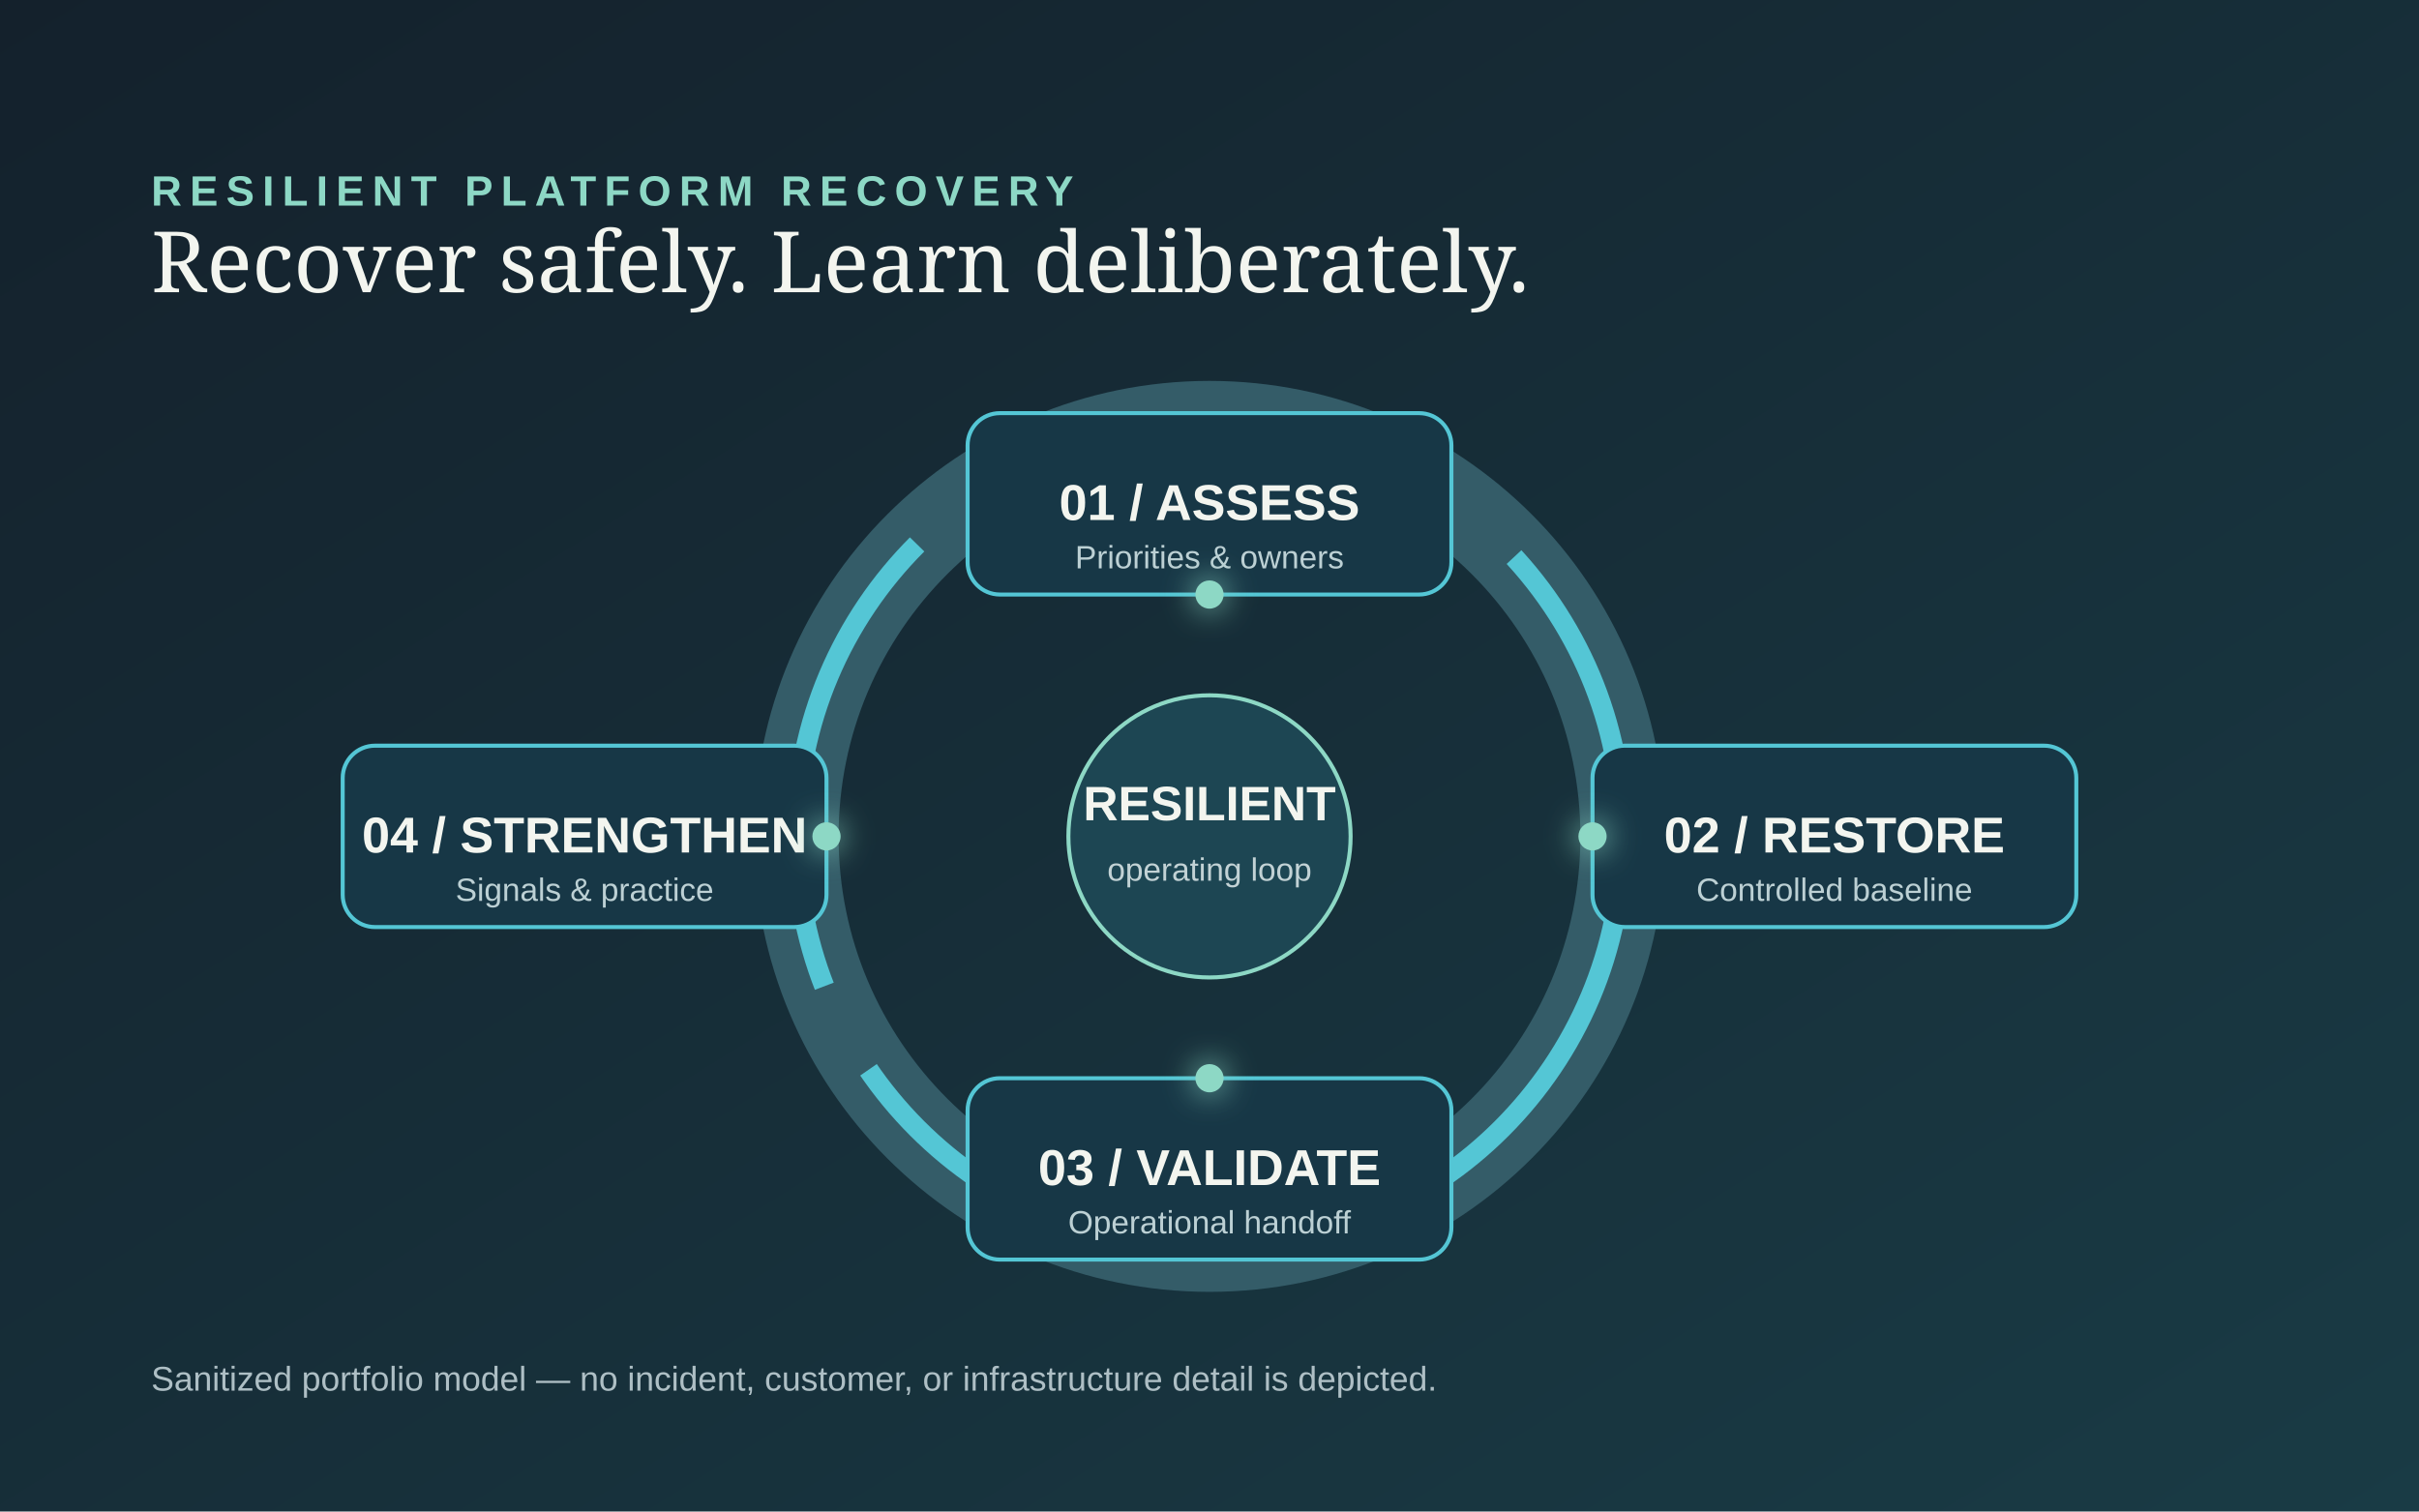
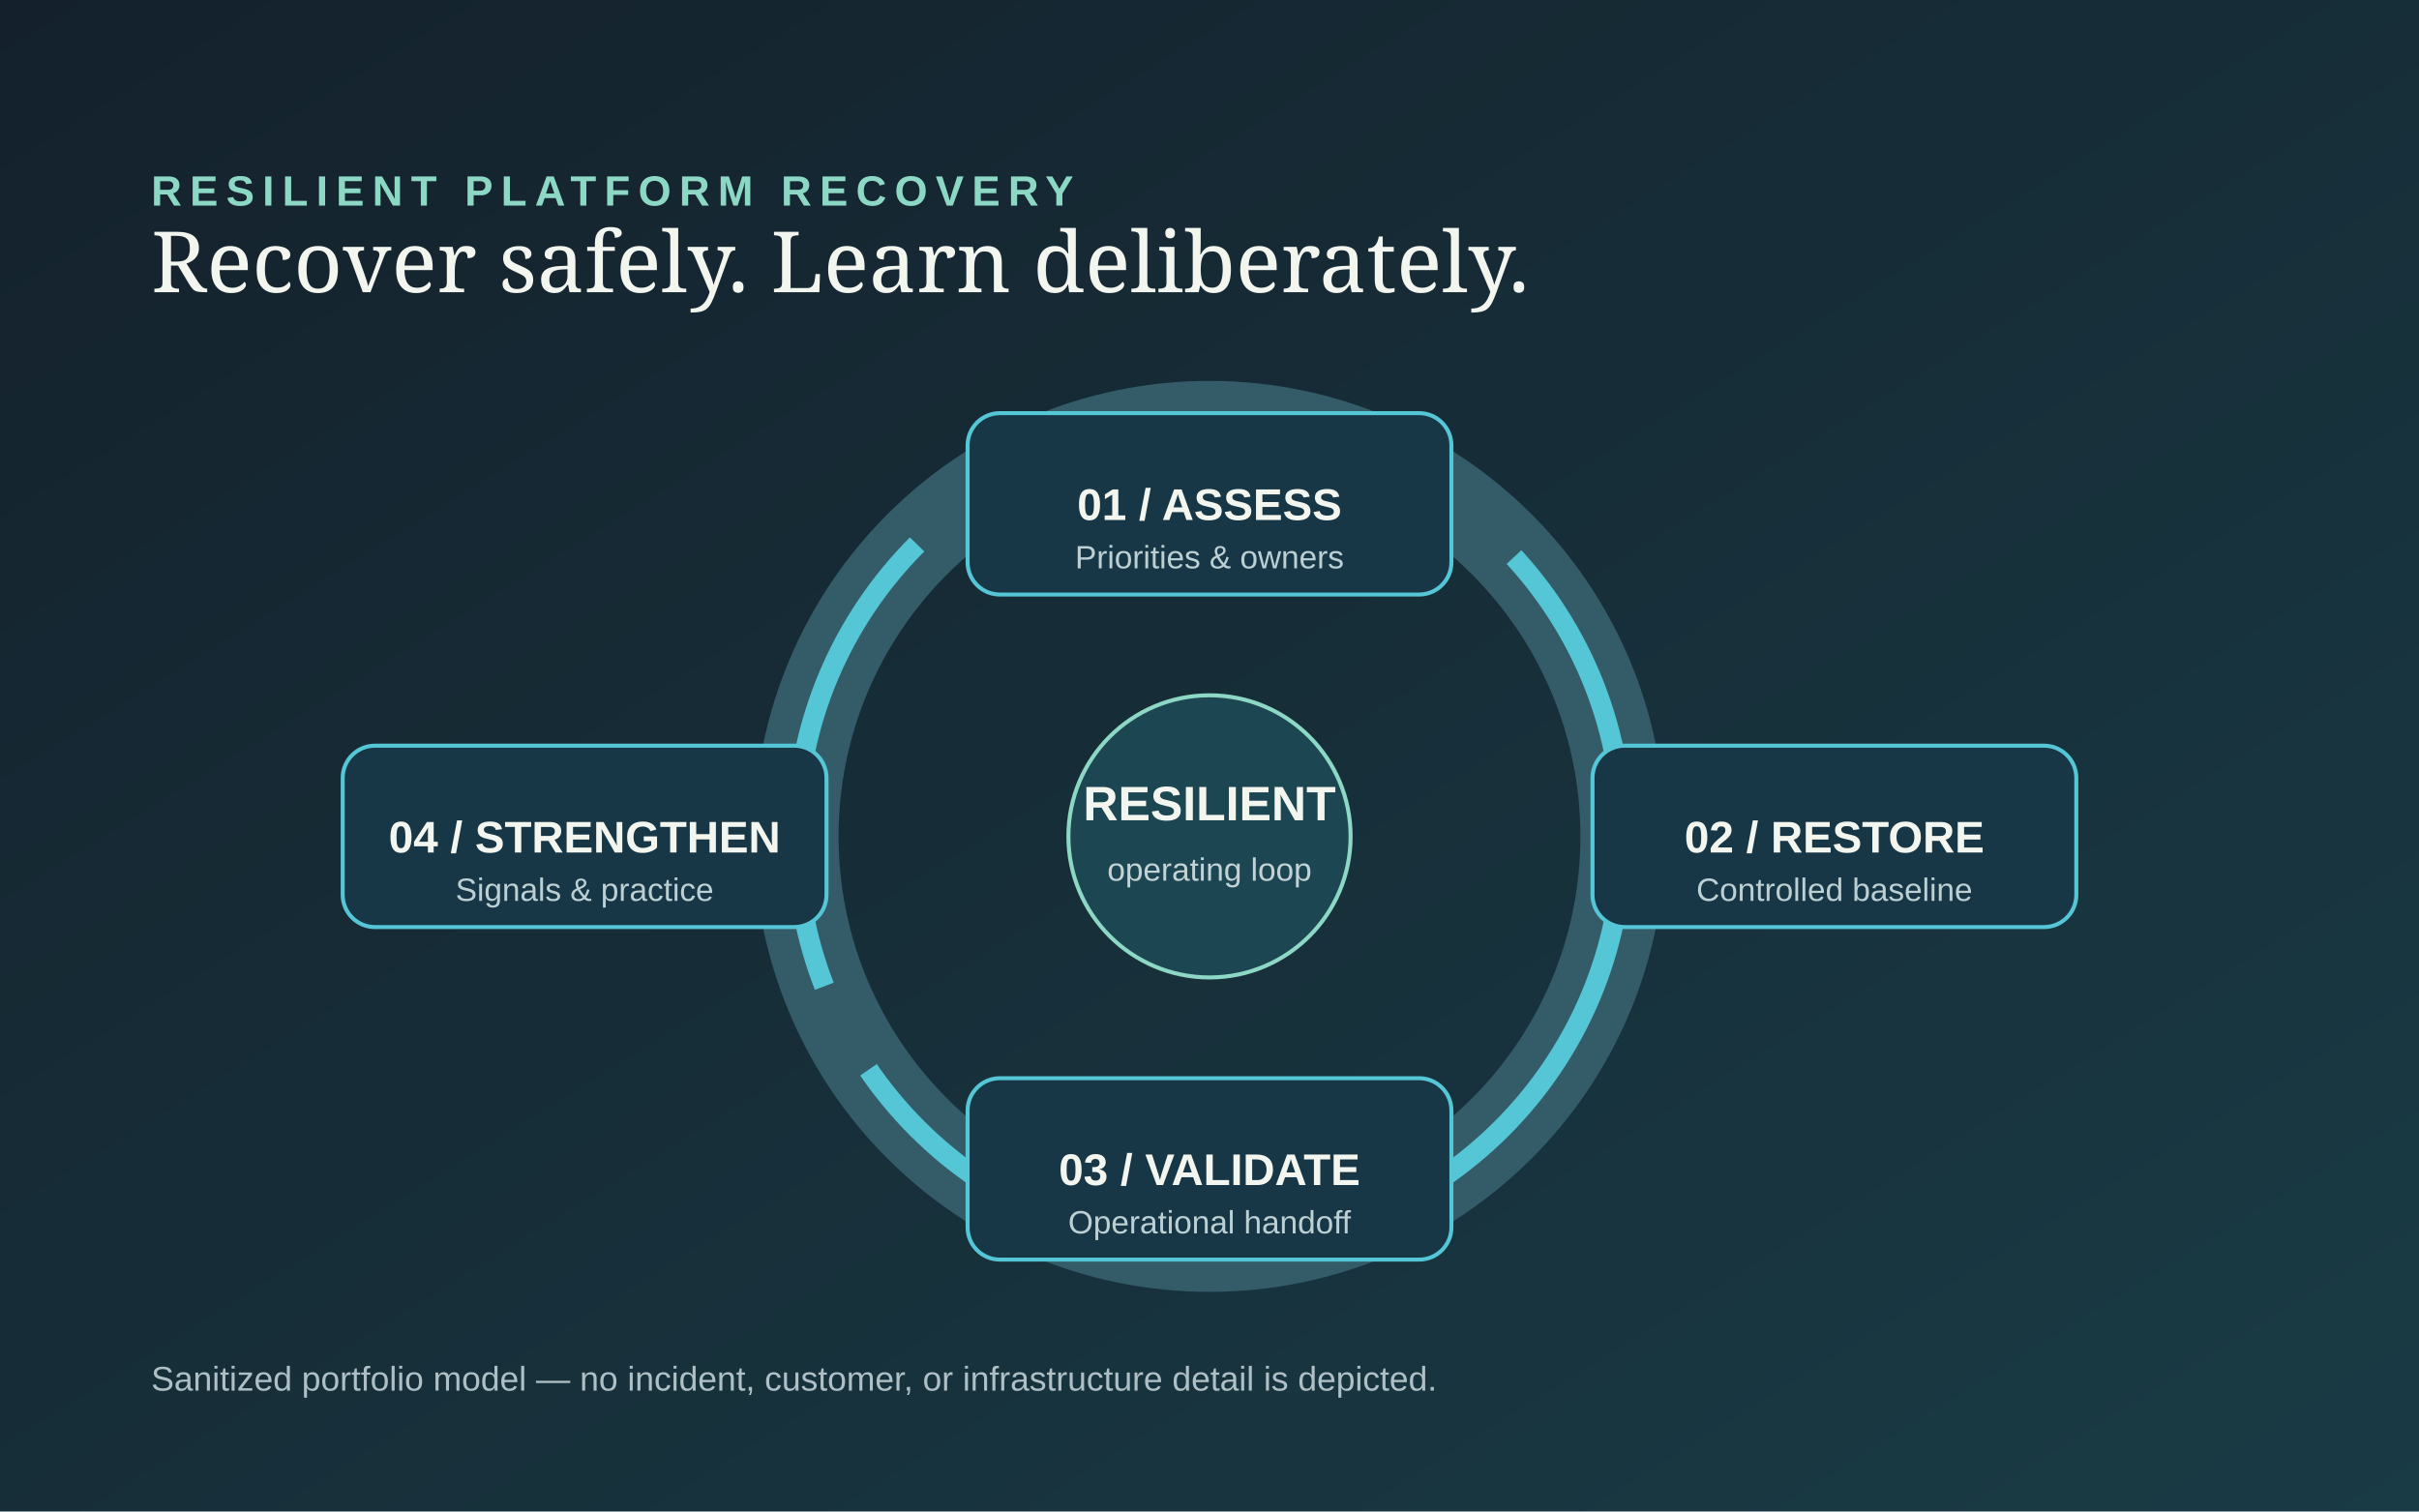
<svg xmlns="http://www.w3.org/2000/svg" viewBox="0 0 1200 750" role="img" aria-labelledby="title desc">
  <defs>
    <linearGradient id="bg" x1="0" y1="0" x2="1" y2="1">
      <stop stop-color="#14212c" />
      <stop offset="1" stop-color="#193b45" />
    </linearGradient>
-     <filter id="g">
-       <feGaussianBlur stdDeviation="8" result="b" />
-       <feMerge>
-         <feMergeNode in="b" />
-         <feMergeNode in="SourceGraphic" />
-       </feMerge>
-     </filter>
  </defs>
  <rect width="1200" height="750" fill="url(#bg)" />
  <circle cx="600" cy="415" r="205" fill="none" stroke="#345c68" stroke-width="42" />
  <circle cx="600" cy="415" r="205" fill="none" stroke="#54c6d5" stroke-dasharray="237 47 237 47 237 47 237 47" stroke-width="10" />
  <text x="75" y="102" fill="#8dd8c5" font-family="Arial, sans-serif" font-size="21" font-weight="700" letter-spacing="4">RESILIENT PLATFORM RECOVERY</text>
  <text x="75" y="145" fill="#f3f5ef" font-family="Georgia, serif" font-size="42">Recover safely. Learn deliberately.</text>
  <g font-family="Arial, sans-serif">
    <g transform="translate(512 352)">
      <circle cx="88" cy="63" r="70" fill="#1d4653" stroke="#8dd8c5" stroke-width="2" />
      <text x="88" y="55" text-anchor="middle" fill="#f3f5ef" font-size="24" font-weight="700">RESILIENT</text>
      <text x="88" y="85" text-anchor="middle" fill="#c2d2d5" font-size="16">operating loop</text>
    </g>
    <g fill="#173746" stroke="#54c6d5" stroke-width="2">
      <rect x="480" y="205" width="240" height="90" rx="16" />
      <rect x="790" y="370" width="240" height="90" rx="16" />
      <rect x="480" y="535" width="240" height="90" rx="16" />
      <rect x="170" y="370" width="240" height="90" rx="16" />
    </g>
-     <g fill="#f3f5ef" font-size="25" font-weight="700">
+     <g fill="#f3f5ef" font-size="22" font-weight="700">
      <text x="600" y="258" text-anchor="middle">01 / ASSESS</text>
      <text x="910" y="423" text-anchor="middle">02 / RESTORE</text>
      <text x="600" y="588" text-anchor="middle">03 / VALIDATE</text>
      <text x="290" y="423" text-anchor="middle">04 / STRENGTHEN</text>
    </g>
    <g fill="#bcd0d4" font-size="16">
      <text x="600" y="282" text-anchor="middle">Priorities &amp; owners</text>
      <text x="910" y="447" text-anchor="middle">Controlled baseline</text>
      <text x="600" y="612" text-anchor="middle">Operational handoff</text>
      <text x="290" y="447" text-anchor="middle">Signals &amp; practice</text>
    </g>
  </g>
-   <g filter="url(#g)" fill="#8dd8c5">
-     <circle cx="600" cy="295" r="7" />
-     <circle cx="790" cy="415" r="7" />
-     <circle cx="600" cy="535" r="7" />
-     <circle cx="410" cy="415" r="7" />
-   </g>
  <text x="75" y="690" fill="#aebfc5" font-family="Arial, sans-serif" font-size="17">Sanitized portfolio model — no incident, customer, or infrastructure detail is depicted.</text>
</svg>
